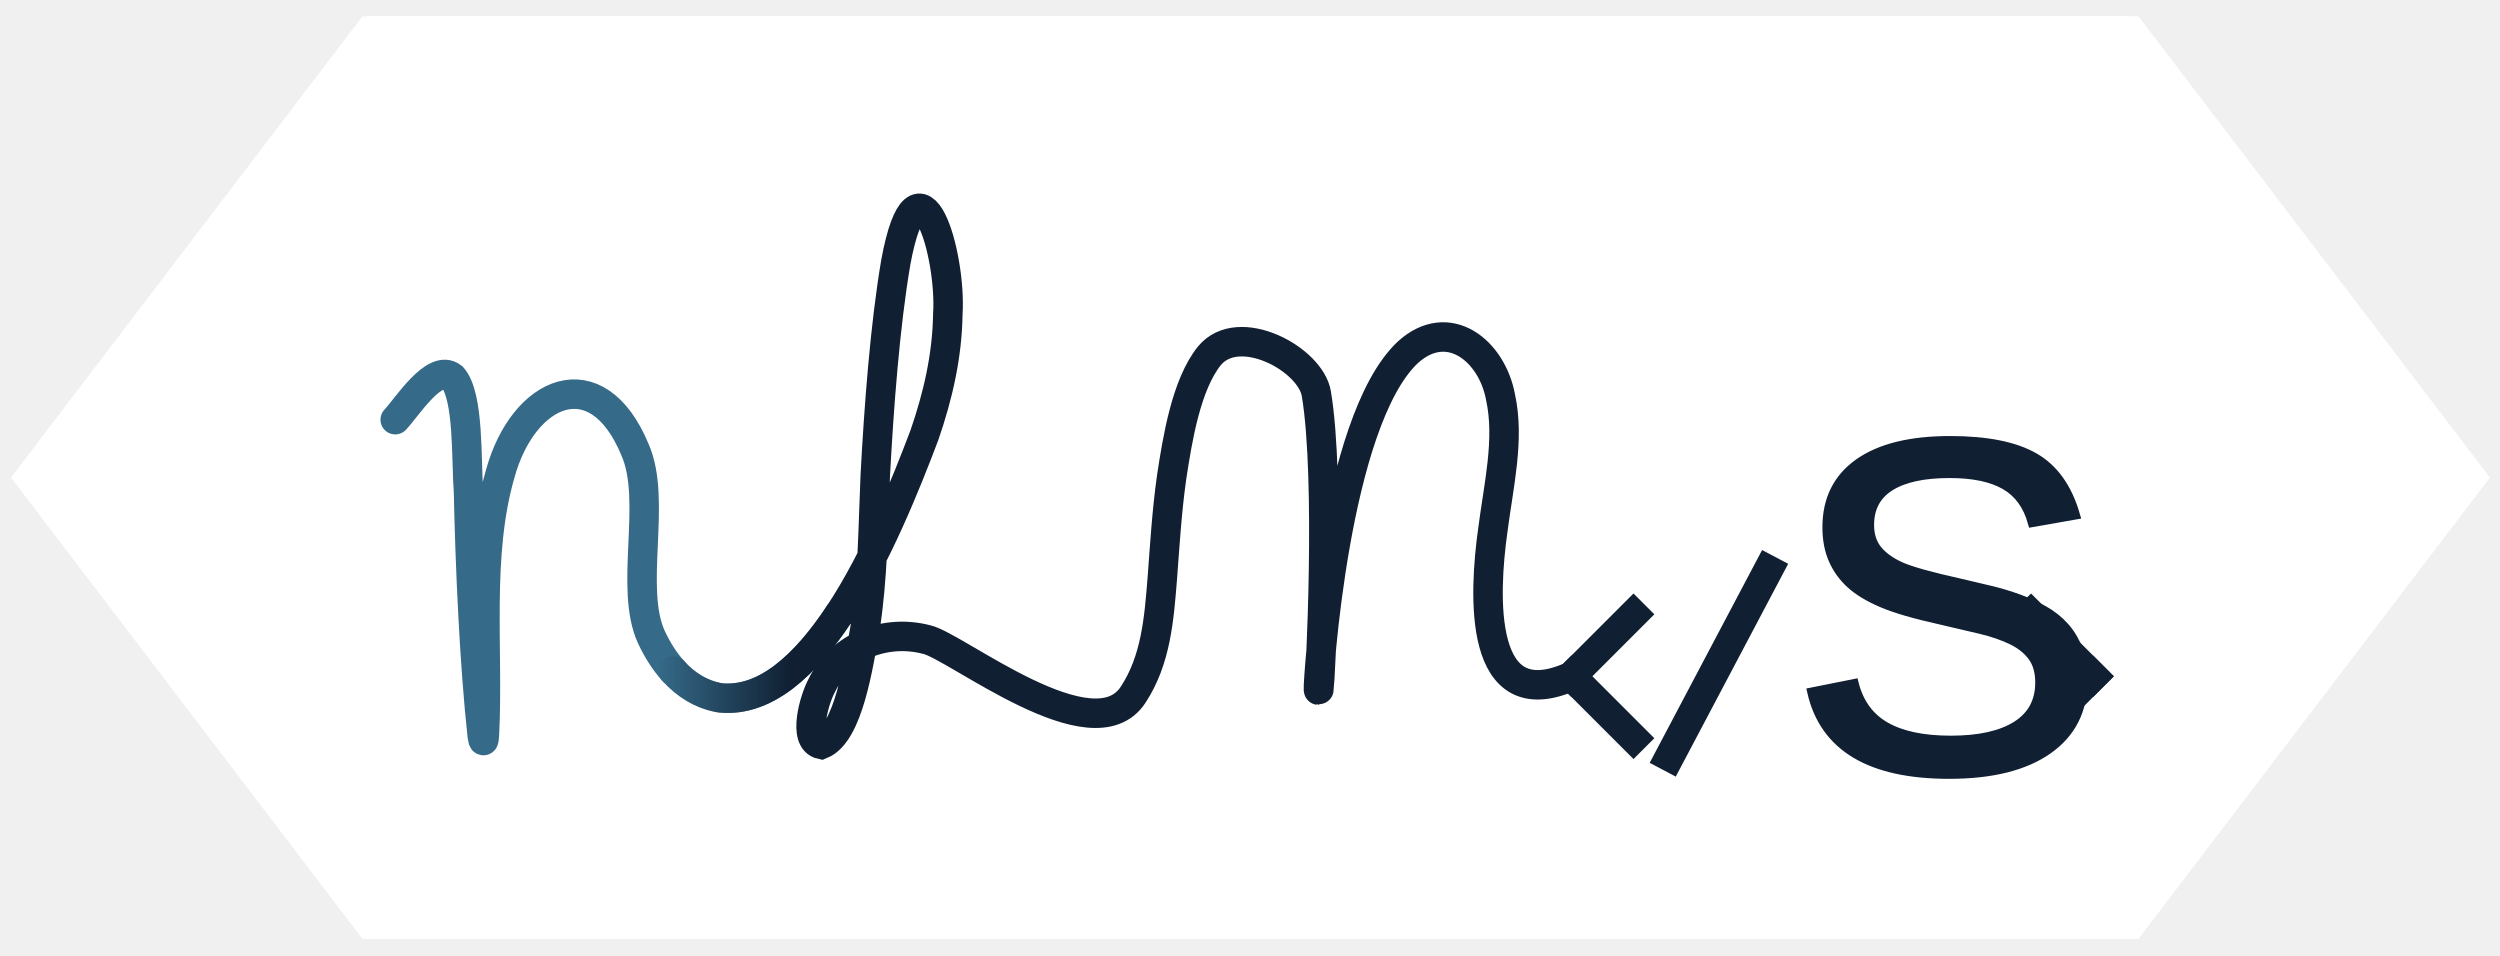
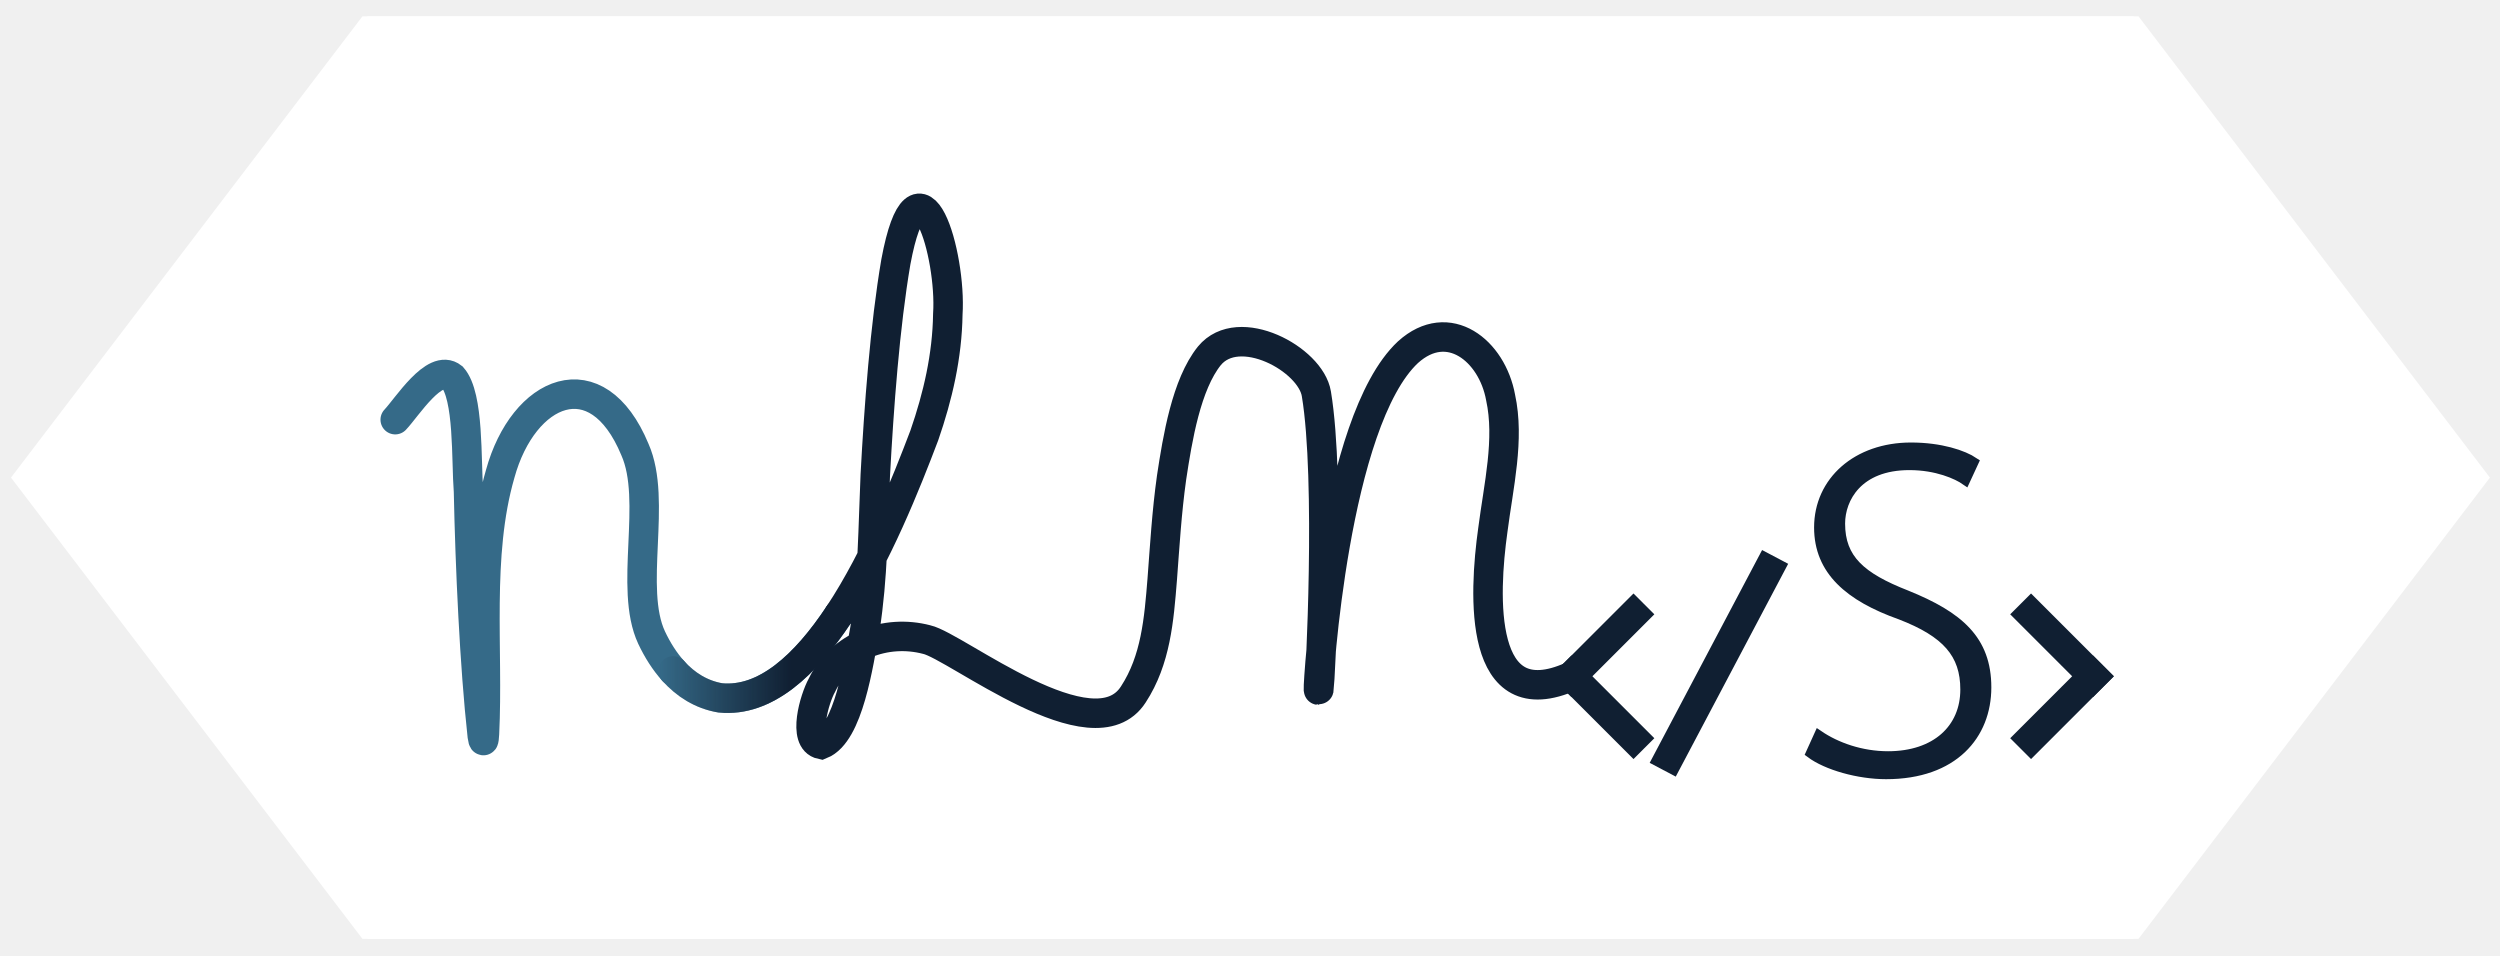
<svg xmlns="http://www.w3.org/2000/svg" viewBox="10 18 848 324">
  <defs>
    <style>
      .nav-1 {
        stroke: url(#nav-logo-grad);
      }

      .nav-1, .nav-2, .nav-3, .nav-4, .nav-5 {
        stroke-miterlimit: 10;
      }

-       .nav-1, .nav-2, .nav-4, .nav-5 {
+       .nav-1, .nav-3, .nav-4, .nav-5 {
        fill: none;
        stroke-width: 10px;
      }

-       .nav-1, .nav-2, .nav-5 {
+       .nav-1, .nav-3, .nav-5 {
        stroke-linecap: round;
+       }
+ 
+       .nav-2 {
+         fill: #101f32;
+         stroke-width: 3px;
      }

      .nav-2, .nav-3, .nav-4 {
        stroke: #101f32;
-       }
- 
-       .nav-3 {
-         fill: #101f32;
-         font-family: 'IBM Plex Sans', 'Helvetica Neue', Arial, sans-serif;
-         font-size: 160px;
-         font-variation-settings: 'wght' 300, 'wdth' 100;
-         font-weight: 300;
-         stroke-width: 3px;
      }

      .nav-4 {
        stroke-linecap: square;
      }

      .nav-6 {
        fill: #fff;
      }

      .nav-5 {
        stroke: #356a88;
      }
    </style>
    <linearGradient id="nav-logo-grad" x1="233.35" y1="240.61" x2="299.59" y2="240.61" gradientUnits="userSpaceOnUse">
      <stop offset="0" stop-color="#101f32" stop-opacity="0" />
      <stop offset=".68" stop-color="#101f32" />
    </linearGradient>
  </defs>
  <g id="small_backcard" data-name="small backcard">
    <g>
      <polygon class="nav-6" points="733.73 336.46 132.94 336.46 13.73 180 132.94 23.54 733.73 23.54 733.73 336.46" />
      <polygon class="nav-6" points="134.58 336.46 735.38 336.46 854.58 180 735.38 23.54 134.58 23.54 134.58 336.46" />
    </g>
  </g>
  <g id="small_logo" data-name="small logo">
    <g id="Layer_2_copy_3" data-name="Layer 2 copy 3">
      <g>
        <g>
          <path class="nav-5" d="M238.35,245.57c4.21,4.67,9.47,8.03,15.96,9.15,15.33,1.53,28.95-11.22,40.28-28.34" />
          <path class="nav-5" d="M144.06,160.35c3.97-4.17,13.35-19.21,19.41-14.4,5.69,6.45,4.61,28.16,5.45,38.79.53,25.44,2.02,58.88,4.67,82.92.34,2.3.59,2.03.74-.79,1.4-28.72-2.68-60.35,5.33-88.11,7.82-28.53,32.81-39.39,45.71-8.27,7.69,17.32-2.18,46.98,5.65,63.78,1.98,4.19,4.41,8.07,7.35,11.32" />
        </g>
        <g>
          <line class="nav-4" x1="543.07" y1="247.39" x2="564.08" y2="226.38" />
-           <path class="nav-2" d="M294.59,226.38c12.86-19.43,22.79-44.49,28.94-60.7,4.59-13.27,7.76-26.89,7.97-41.13,1.33-20-9.93-58.9-17.62-17.74-3.72,21.74-5.75,49.42-6.98,72.31-.79,17.57-.74,34.54-3.51,52.23-2.2,11.85-5.51,35.43-14.82,39.18-6.51-1.39-2.28-15.62.21-20.08,6.34-13.35,21.57-19.17,35.57-15.5,9.89,2.2,56.61,39.63,70.08,18.59,7.62-11.68,8.7-25.35,9.8-39.05.85-11.15,1.51-22.67,3.17-34.51,2.01-13.25,5-31.56,12.82-41.28,9.95-12.08,34.37,1.07,36.29,12.87,4.88,29.19,1.3,97.79.87,100.29-.09.33-.15.33-.18-.02-.18-1.83,5.24-90.89,30.4-114.39,13.72-12.37,28.51-.5,31.4,15.36,3.11,14.23-.69,29.89-2.62,44.9-3.13,22.24-5.09,63.93,26.7,49.67" />
+           <path class="nav-3" d="M294.59,226.38c12.86-19.43,22.79-44.49,28.94-60.7,4.59-13.27,7.76-26.89,7.97-41.13,1.33-20-9.93-58.9-17.62-17.74-3.72,21.74-5.75,49.42-6.98,72.31-.79,17.57-.74,34.54-3.51,52.23-2.2,11.85-5.51,35.43-14.82,39.18-6.51-1.39-2.28-15.62.21-20.08,6.34-13.35,21.57-19.17,35.57-15.5,9.89,2.2,56.61,39.63,70.08,18.59,7.62-11.68,8.7-25.35,9.8-39.05.85-11.15,1.51-22.67,3.17-34.51,2.01-13.25,5-31.56,12.82-41.28,9.95-12.08,34.37,1.07,36.29,12.87,4.88,29.19,1.3,97.79.87,100.29-.09.33-.15.33-.18-.02-.18-1.83,5.24-90.89,30.4-114.39,13.72-12.37,28.51-.5,31.4,15.36,3.11,14.23-.69,29.89-2.62,44.9-3.13,22.24-5.09,63.93,26.7,49.67" />
          <path class="nav-1" d="M238.35,245.57c4.21,4.67,9.47,8.03,15.96,9.15,15.33,1.53,28.95-11.22,40.28-28.34" />
          <line class="nav-4" x1="543.07" y1="247.39" x2="564.08" y2="268.4" />
          <line class="nav-4" x1="719.94" y1="247.39" x2="698.93" y2="226.38" />
          <line class="nav-4" x1="719.94" y1="247.39" x2="698.93" y2="268.4" />
          <line class="nav-4" x1="576.33" y1="274.67" x2="609.79" y2="211.33" />
-           <text class="nav-3" transform="translate(617.24 279.12)">
-             <tspan x="0" y="0">S</tspan>
-           </text>
+           <path class="nav-2" d="M626.88,267.2c6.08,4.16,14.52,7.12,23.56,7.12,16.12,0,26-9.16,26-22.44,0-12.08-6.28-19.2-21.84-25.2-17.36-6.16-27.76-15.08-27.76-29.76,0-15.8,13.04-27.32,31.36-27.32,10.12,0,17.8,2.6,21.48,5.08l-2.96,6.4c-2.92-2.04-9.8-5.12-19.04-5.12-17.4,0-23.32,11.16-23.32,19.64,0,11.96,6.92,18.08,22.36,24.12,17.8,7.2,27.24,15.28,27.24,31.44s-11.2,29.64-34.2,29.64c-9.32,0-20.16-3.04-25.76-7.24l2.88-6.36Z" />
        </g>
      </g>
    </g>
  </g>
</svg>
